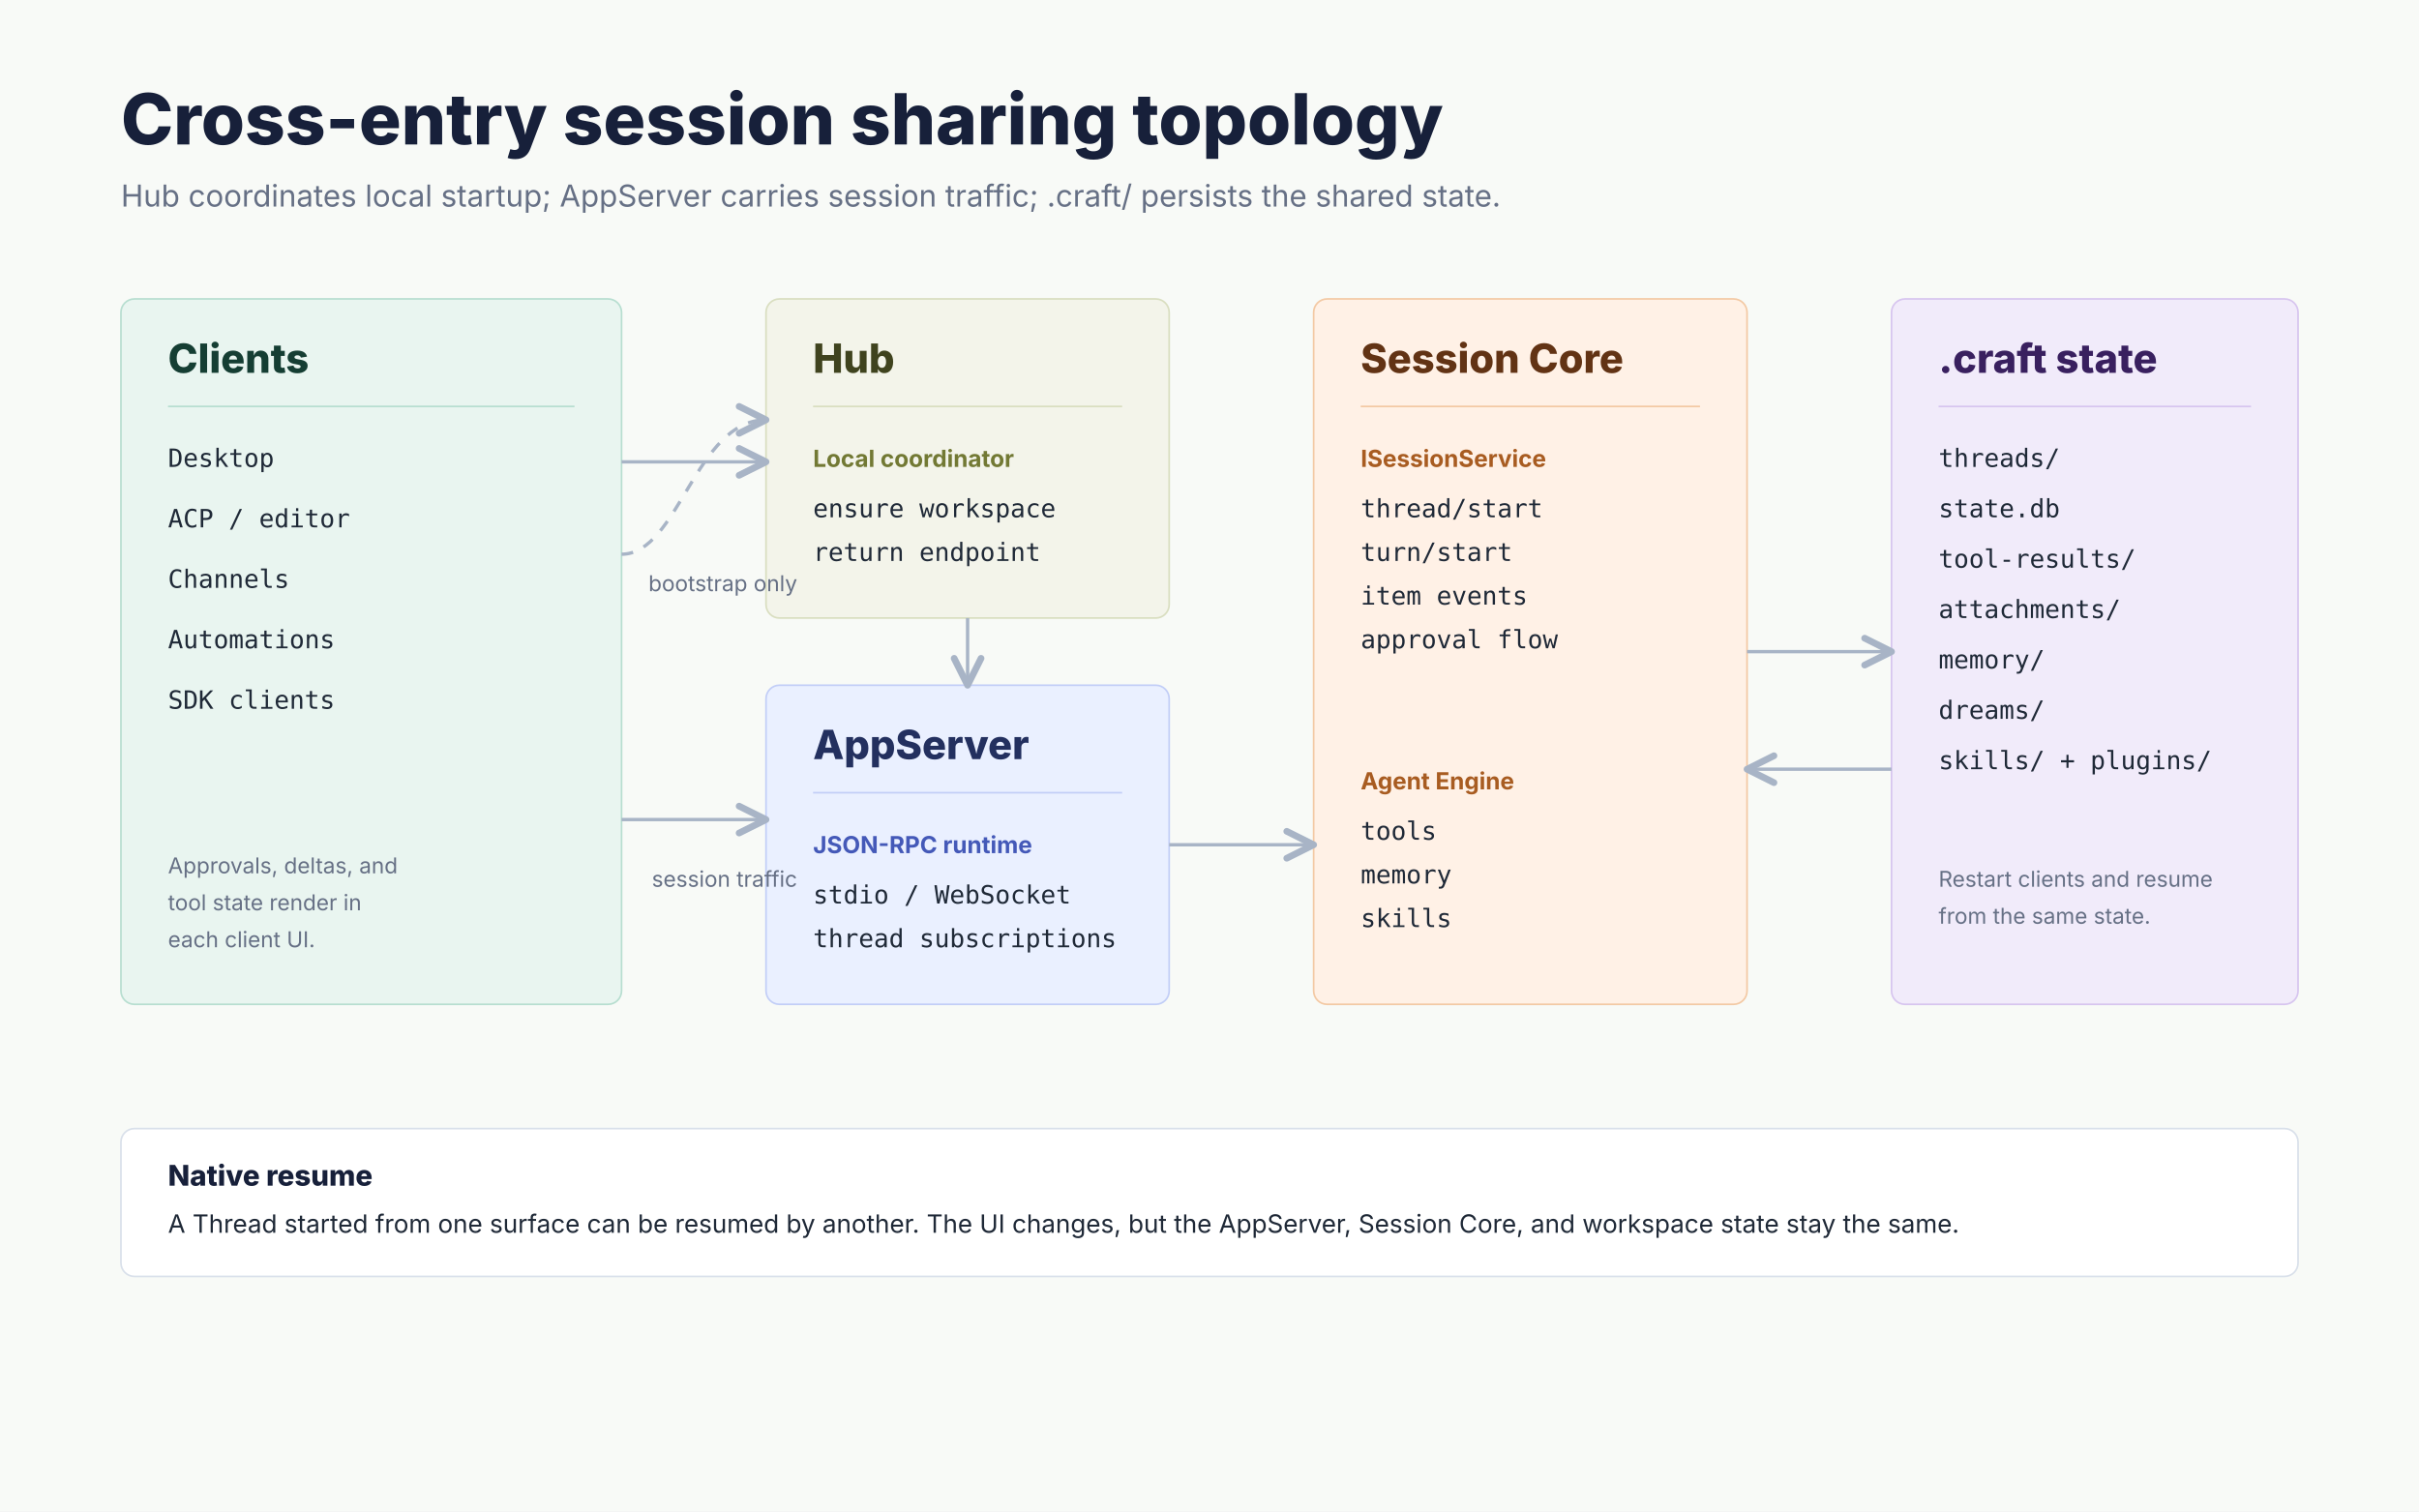
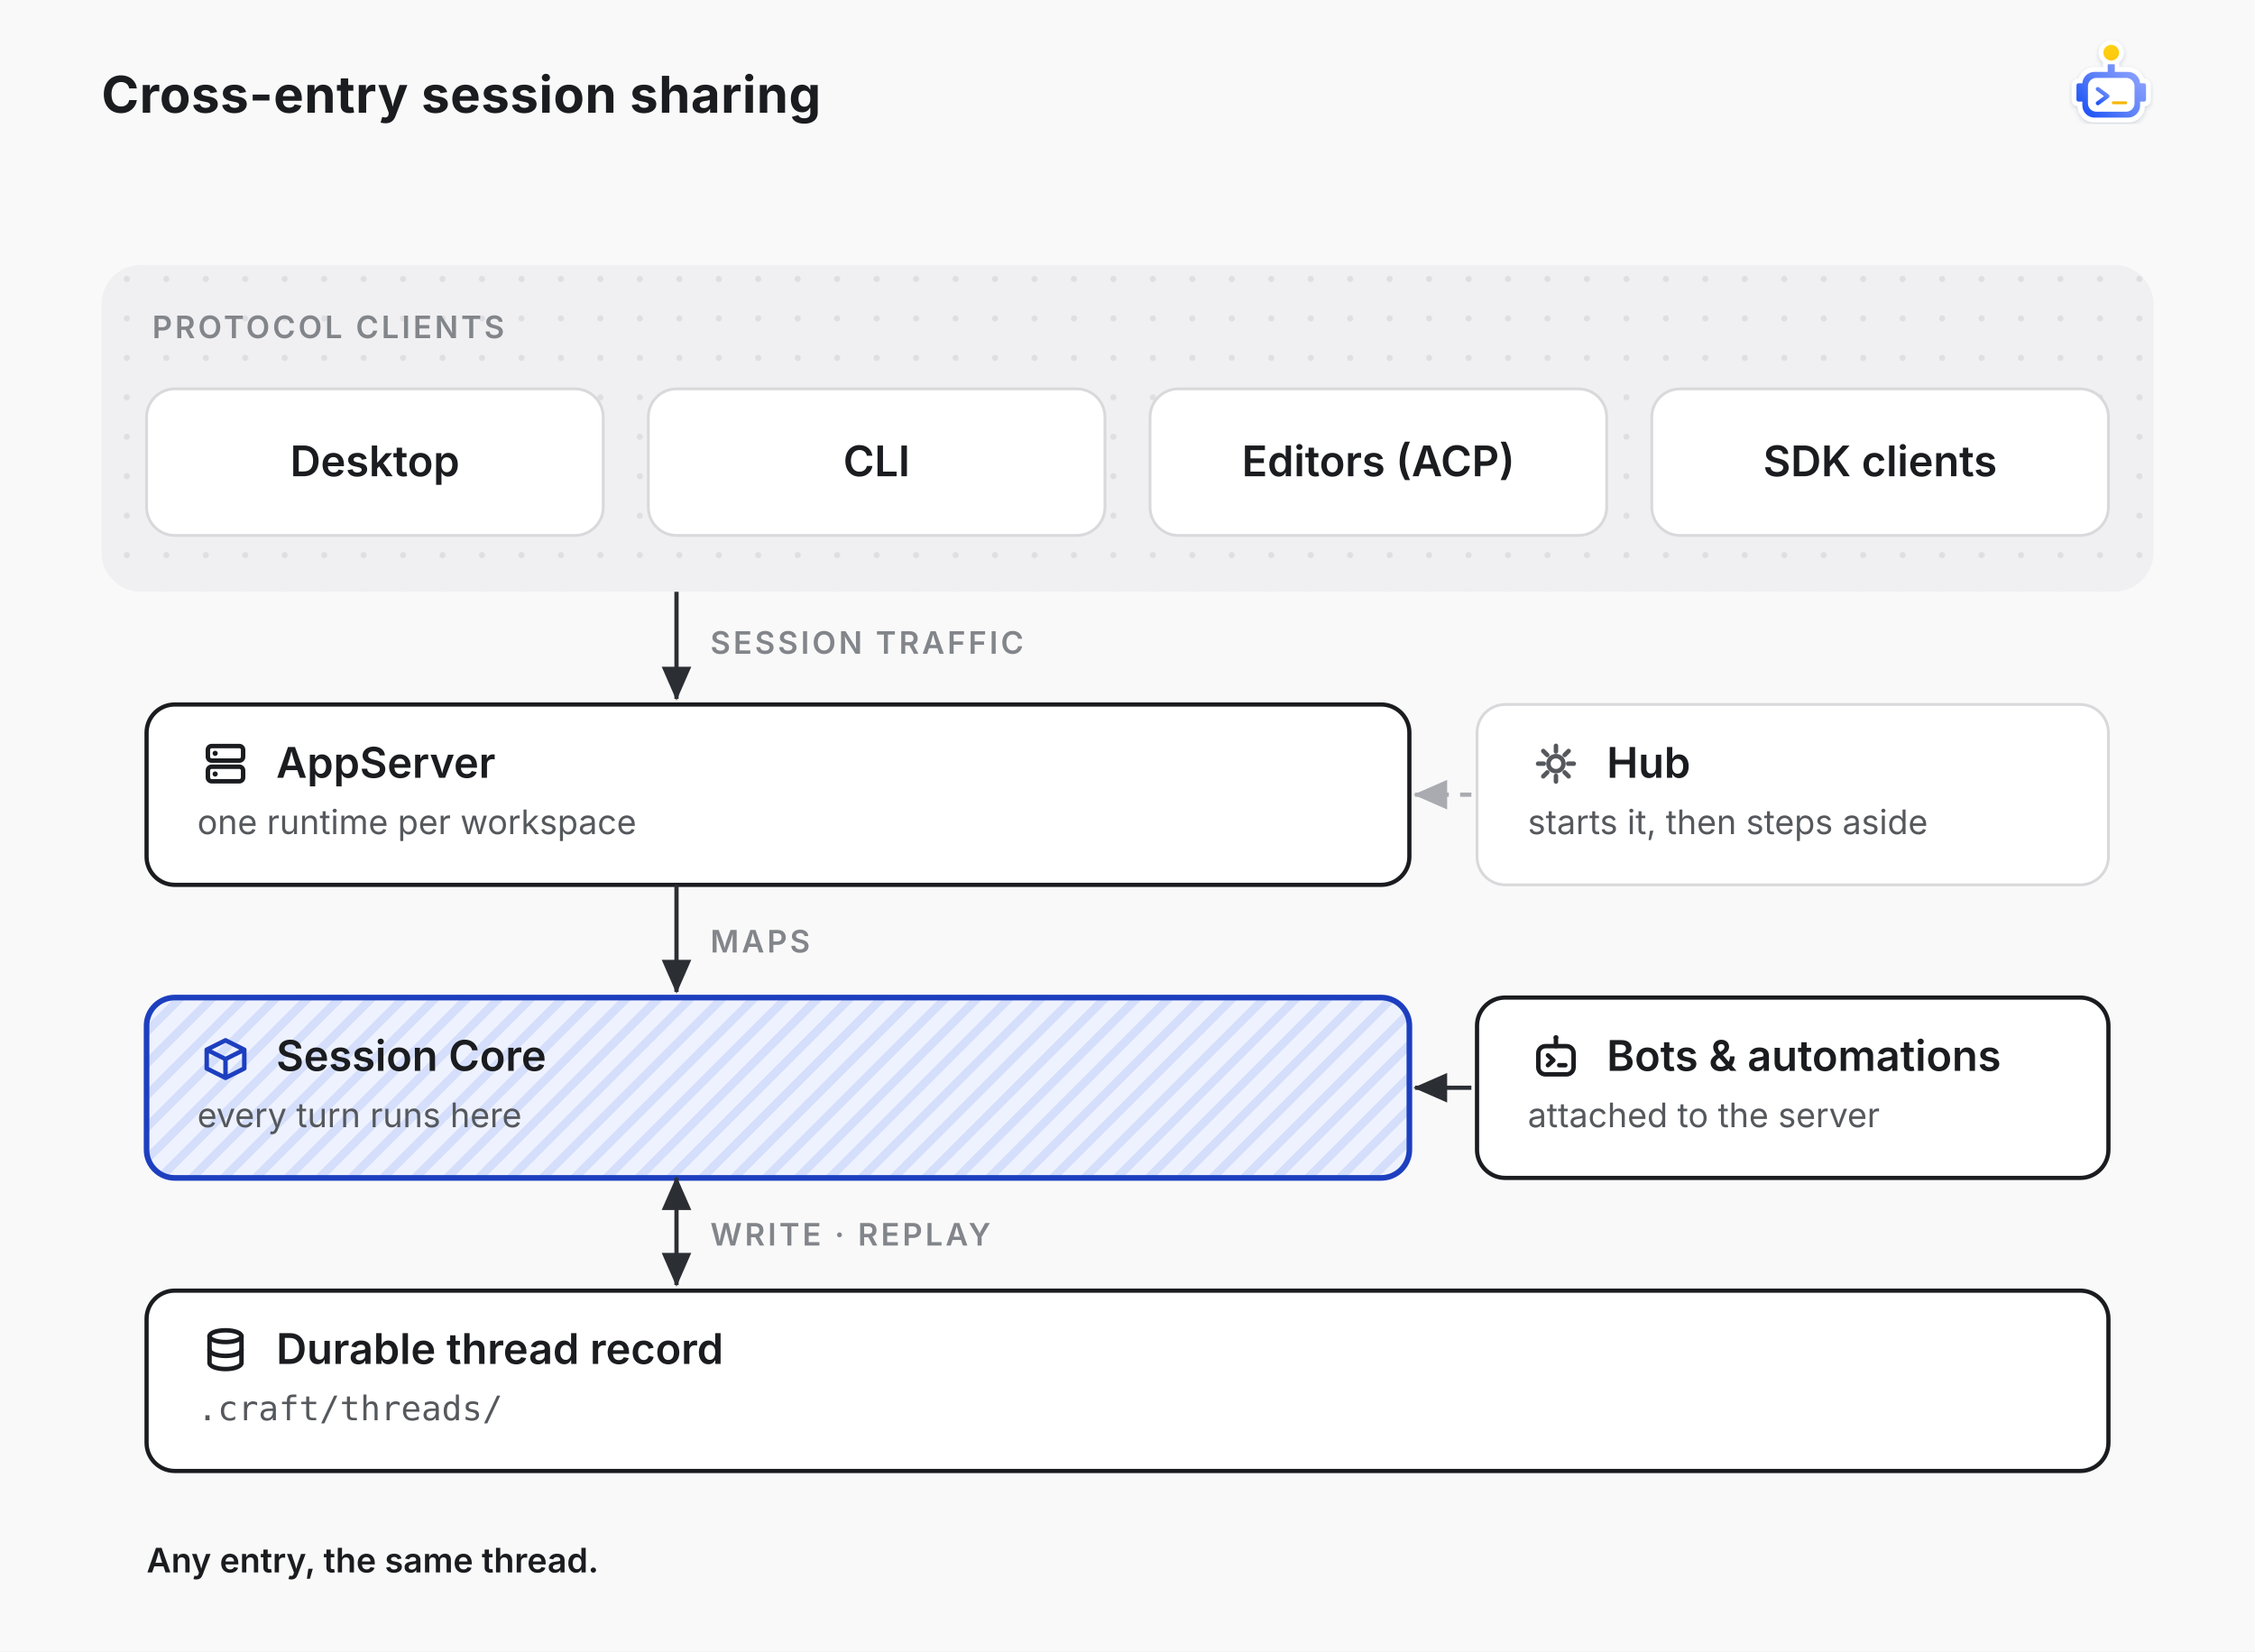
- <svg xmlns="http://www.w3.org/2000/svg" width="1440" height="900" viewBox="0 0 1440 900" fill="none" role="img" aria-labelledby="title desc">
-   <style>
-     text { font-family: Inter, ui-sans-serif, system-ui, -apple-system, BlinkMacSystemFont, "Segoe UI", sans-serif; letter-spacing: 0; }
-     .title { fill: #17203A; font-size: 42px; font-weight: 760; }
-     .subtitle { fill: #667085; font-size: 18px; }
-     .cardTitle { font-size: 24px; font-weight: 760; }
-     .label { font-size: 14px; font-weight: 720; }
-     .body { fill: #1F2937; font-size: 15px; }
-     .mono { fill: #1F2937; font-size: 15px; font-family: "Cascadia Mono", ui-monospace, SFMono-Regular, Menlo, monospace; }
-     .muted { fill: #667085; font-size: 13px; }
-   </style>
+ <svg xmlns="http://www.w3.org/2000/svg" width="800" height="586" viewBox="0 0 800 586" role="img" aria-label="DotCraft cross-entry session sharing: Desktop, CLI, ACP editors, and SDK clients talk to one AppServer per workspace, which Hub starts before stepping aside. Bots and automations attach to that same server instead of connecting as clients. Every entry maps onto the same Session Core, which writes and replays one durable thread record under .craft/threads/.">
  <defs>
-     <marker id="arrow" markerWidth="12" markerHeight="12" refX="10" refY="6" orient="auto">
-       <path d="M2 2L10 6L2 10" fill="none" stroke="#A8B4C6" stroke-width="2" stroke-linecap="round" stroke-linejoin="round" />
+     <marker id="a" markerWidth="9" markerHeight="9" refX="7.6" refY="4.5" orient="auto-start-reverse">
+       <path d="M0 1L8 4.5L0 8Z" fill="#2b2e33" />
    </marker>
-     <marker id="dashArrow" markerWidth="12" markerHeight="12" refX="10" refY="6" orient="auto">
-       <path d="M2 2L10 6L2 10" fill="none" stroke="#A8B4C6" stroke-width="2" stroke-linecap="round" stroke-linejoin="round" />
+     <marker id="b" markerWidth="9" markerHeight="9" refX="7.6" refY="4.5" orient="auto-start-reverse">
+       <path d="M0 1L8 4.5L0 8Z" fill="#a9abb0" />
    </marker>
+     <pattern id="hat_sshare" width="8" height="8" patternUnits="userSpaceOnUse" patternTransform="rotate(45)">
+       <rect width="8" height="8" fill="#eef2fe" />
+       <rect width="3" height="8" fill="#2d5cf0" opacity="0.13" />
+     </pattern>
+     <pattern id="dots_sshare" width="14" height="14" patternUnits="userSpaceOnUse">
+       <rect width="14" height="14" fill="#f0f0f2" />
+       <circle cx="3" cy="3" r="1.1" fill="#dfdfe3" />
+     </pattern>
+     <style>
+       text{font-family:-apple-system,BlinkMacSystemFont,"Segoe UI","PingFang SC","Hiragino Sans GB","Microsoft YaHei",sans-serif}
+       .dtitle{font-size:18px;font-weight:700;fill:#1a1c1f;letter-spacing:.2px}
+       .eyebrow{font-size:11px;font-weight:600;letter-spacing:.09em;fill:#82858a}
+       .title{font-size:15px;font-weight:600;fill:#1a1c1f}
+       .sub{font-size:13px;font-weight:600;fill:#1a1c1f}
+       .body{font-size:12px;font-weight:400;fill:#55585c}
+       .mono{font-size:12px;font-weight:400;fill:#55585c;font-family:ui-monospace,"SFMono-Regular","Cascadia Code","JetBrains Mono",Menlo,Consolas,monospace}
+       .node{fill:#ffffff;stroke:#1a1c1f;stroke-width:1.5}
+       .accent{fill:url(#hat_sshare);stroke:#1d3fbf;stroke-width:2}
+       .zone{fill:url(#dots_sshare)}
+       .frame{fill:#ffffff;stroke:#1d3fbf;stroke-width:2}
+       .ghost{fill:none;stroke:#d9d9dc;stroke-width:1.5;stroke-dasharray:5 4}
+       .link{stroke:#2b2e33;stroke-width:1.5;fill:none;stroke-linejoin:round}
+       .link2{stroke:#a9abb0;stroke-width:1.5;fill:none;stroke-linejoin:round;stroke-dasharray:4 4}
+       .cap{font-size:12px;font-weight:600;fill:#1a1c1f}
+     </style>
  </defs>
-   <rect width="1440" height="900" fill="#F8FAF7" />
-   <text x="72" y="86" class="title">Cross-entry session sharing topology</text>
-   <text x="72" y="123" class="subtitle">Hub coordinates local startup; AppServer carries session traffic; .craft/ persists the shared state.</text>
-   <g transform="translate(72 178)">
-     <rect x="0" y="0" width="298" height="420" rx="8" fill="#E9F5F0" stroke="#B7DED0" />
-     <text x="28" y="44" class="cardTitle" fill="#153E33">Clients</text>
-     <line x1="28" y1="64" x2="270" y2="64" stroke="#B7DED0" />
-     <text x="28" y="100" class="mono">Desktop</text>
-     <text x="28" y="136" class="mono">ACP / editor</text>
-     <text x="28" y="172" class="mono">Channels</text>
-     <text x="28" y="208" class="mono">Automations</text>
-     <text x="28" y="244" class="mono">SDK clients</text>
-     <text x="28" y="342" class="muted">Approvals, deltas, and</text>
-     <text x="28" y="364" class="muted">tool state render in</text>
-     <text x="28" y="386" class="muted">each client UI.</text>
-   </g>
-   <g transform="translate(456 178)">
-     <rect x="0" y="0" width="240" height="190" rx="8" fill="#F3F4EA" stroke="#D9DEC0" />
-     <text x="28" y="44" class="cardTitle" fill="#3F431E">Hub</text>
-     <line x1="28" y1="64" x2="212" y2="64" stroke="#D9DEC0" />
-     <text x="28" y="100" class="label" fill="#727934">Local coordinator</text>
-     <text x="28" y="130" class="mono">ensure workspace</text>
-     <text x="28" y="156" class="mono">return endpoint</text>
-   </g>
-   <g transform="translate(456 408)">
-     <rect x="0" y="0" width="240" height="190" rx="8" fill="#EAF0FF" stroke="#C2CEF7" />
-     <text x="28" y="44" class="cardTitle" fill="#23305F">AppServer</text>
-     <line x1="28" y1="64" x2="212" y2="64" stroke="#C2CEF7" />
-     <text x="28" y="100" class="label" fill="#4459B8">JSON-RPC runtime</text>
-     <text x="28" y="130" class="mono">stdio / WebSocket</text>
-     <text x="28" y="156" class="mono">thread subscriptions</text>
-   </g>
-   <g transform="translate(782 178)">
-     <rect x="0" y="0" width="258" height="420" rx="8" fill="#FFF1E6" stroke="#F3C9A4" />
-     <text x="28" y="44" class="cardTitle" fill="#623314">Session Core</text>
-     <line x1="28" y1="64" x2="230" y2="64" stroke="#F3C9A4" />
-     <text x="28" y="100" class="label" fill="#A85C21">ISessionService</text>
-     <text x="28" y="130" class="mono">thread/start</text>
-     <text x="28" y="156" class="mono">turn/start</text>
-     <text x="28" y="182" class="mono">item events</text>
-     <text x="28" y="208" class="mono">approval flow</text>
-     <text x="28" y="292" class="label" fill="#A85C21">Agent Engine</text>
-     <text x="28" y="322" class="mono">tools</text>
-     <text x="28" y="348" class="mono">memory</text>
-     <text x="28" y="374" class="mono">skills</text>
-   </g>
-   <g transform="translate(1126 178)">
-     <rect x="0" y="0" width="242" height="420" rx="8" fill="#F1EBFA" stroke="#D7C5EF" />
-     <text x="28" y="44" class="cardTitle" fill="#39205F">.craft state</text>
-     <line x1="28" y1="64" x2="214" y2="64" stroke="#D7C5EF" />
-     <text x="28" y="100" class="mono">threads/</text>
-     <text x="28" y="130" class="mono">state.db</text>
-     <text x="28" y="160" class="mono">tool-results/</text>
-     <text x="28" y="190" class="mono">attachments/</text>
-     <text x="28" y="220" class="mono">memory/</text>
-     <text x="28" y="250" class="mono">dreams/</text>
-     <text x="28" y="280" class="mono">skills/ + plugins/</text>
-     <text x="28" y="350" class="muted">Restart clients and resume</text>
-     <text x="28" y="372" class="muted">from the same state.</text>
-   </g>
-   <path d="M370 275H456" stroke="#A8B4C6" stroke-width="2" marker-end="url(#arrow)" />
-   <path d="M576 368V408" stroke="#A8B4C6" stroke-width="2" marker-end="url(#arrow)" />
-   <path d="M370 488H456" stroke="#A8B4C6" stroke-width="2" marker-end="url(#arrow)" />
-   <path d="M696 503H782" stroke="#A8B4C6" stroke-width="2" marker-end="url(#arrow)" />
-   <path d="M1040 388H1126" stroke="#A8B4C6" stroke-width="2" marker-end="url(#arrow)" />
-   <path d="M1126 458H1040" stroke="#A8B4C6" stroke-width="2" marker-end="url(#arrow)" />
-   <path d="M370 330C404 330 414 250 456 250" stroke="#A8B4C6" stroke-width="2" stroke-dasharray="7 7" marker-end="url(#dashArrow)" />
-   <text x="386" y="352" fill="#667085" font-size="13">bootstrap only</text>
-   <text x="388" y="528" fill="#667085" font-size="13">session traffic</text>
-   <g transform="translate(72 672)">
-     <rect x="0" y="0" width="1296" height="88" rx="8" fill="#FFFFFF" stroke="#D9E0EA" />
-     <text x="28" y="34" fill="#17203A" font-size="17" font-weight="760">Native resume</text>
-     <text x="28" y="62" class="body">A Thread started from one surface can be resumed by another. The UI changes, but the AppServer, Session Core, and workspace state stay the same.</text>
+   <rect width="800" height="586" fill="#f9f9f9" />
+   <text x="36" y="40" class="dtitle">Cross-entry session sharing</text>
+   <svg x="734" y="14" width="30" height="30" viewBox="0 0 1024 1024" fill="none">
+     <defs>
+       <linearGradient id="lb_sshare" x1="279" y1="766" x2="736" y2="334" gradientUnits="userSpaceOnUse">
+         <stop offset="0" stop-color="#2458f7" />
+         <stop offset=".46" stop-color="#5f82f7" />
+         <stop offset="1" stop-color="#8fa5ff" />
+       </linearGradient>
+       <linearGradient id="lm_sshare" x1="380" y1="696" x2="492" y2="557" gradientUnits="userSpaceOnUse">
+         <stop offset="0" stop-color="#2257f5" />
+         <stop offset=".55" stop-color="#577df7" />
+         <stop offset="1" stop-color="#8ca2ff" />
+       </linearGradient>
+       <linearGradient id="ly_sshare" x1="481" y1="174" x2="617" y2="713" gradientUnits="userSpaceOnUse">
+         <stop offset="0" stop-color="#ffcf11" />
+         <stop offset="1" stop-color="#f6b500" />
+       </linearGradient>
+       <filter id="ls_sshare" x="-12%" y="-12%" width="124%" height="124%">
+         <feDropShadow dx="0" dy="18" stdDeviation="24" flood-color="#0b3d62" flood-opacity=".18" />
+       </filter>
+     </defs>
+     <g transform="translate(512 528) scale(1.3) translate(-512 -512)">
+       <g filter="url(#ls_sshare)">
+         <rect x="201" y="365" width="622" height="513" rx="151" fill="#fff" />
+         <rect x="145" y="472" width="136" height="256" rx="58" fill="#fff" />
+         <rect x="743" y="472" width="136" height="256" rx="58" fill="#fff" />
+         <rect x="438" y="270" width="148" height="182" rx="2" fill="#fff" />
+         <circle cx="512" cy="229" r="116" fill="#fff" />
+       </g>
+       <rect x="243" y="408" width="538" height="426" rx="113" fill="url(#lb_sshare)" />
+       <rect x="188" y="514" width="90" height="171" rx="19" fill="url(#lb_sshare)" />
+       <rect x="746" y="514" width="90" height="171" rx="19" fill="url(#lb_sshare)" />
+       <rect x="479" y="337" width="66" height="119" rx="6" fill="url(#lb_sshare)" />
+       <rect x="295" y="464" width="434" height="315" rx="78" fill="#fff" />
+       <circle cx="512" cy="229" r="73" fill="url(#ly_sshare)" />
+       <path d="M387 568 477 634 387 700" stroke="url(#lm_sshare)" stroke-width="38" stroke-linecap="round" stroke-linejoin="round" />
+       <path d="M531 696h116" stroke="url(#ly_sshare)" stroke-width="27" stroke-linecap="round" />
+     </g>
+   </svg>
+   <g transform="translate(0,54)">
+     <rect x="36" y="40" width="728" height="116" rx="14" class="zone" />
+     <text x="54" y="66" class="eyebrow">PROTOCOL CLIENTS</text>
+     <rect x="52" y="84" width="162" height="52" rx="10" fill="#ffffff" stroke="#d9d9dc" stroke-width="1" />
+     <text x="133" y="115" class="title" text-anchor="middle">Desktop</text>
+     <rect x="230" y="84" width="162" height="52" rx="10" fill="#ffffff" stroke="#d9d9dc" stroke-width="1" />
+     <text x="311" y="115" class="title" text-anchor="middle">CLI</text>
+     <rect x="408" y="84" width="162" height="52" rx="10" fill="#ffffff" stroke="#d9d9dc" stroke-width="1" />
+     <text x="489" y="115" class="title" text-anchor="middle">Editors (ACP)</text>
+     <rect x="586" y="84" width="162" height="52" rx="10" fill="#ffffff" stroke="#d9d9dc" stroke-width="1" />
+     <text x="667" y="115" class="title" text-anchor="middle">SDK clients</text>
+     <path d="M240 156 V194" class="link" marker-end="url(#a)" />
+     <text x="252" y="178" class="eyebrow">SESSION TRAFFIC</text>
+     <rect x="52" y="196" width="448" height="64" rx="10" class="node" />
+     <g transform="translate(70,207) scale(0.8333)" fill="none" stroke="#1a1c1f" stroke-width="1.9" stroke-linecap="round" stroke-linejoin="round">
+       <rect x="4.5" y="4.5" width="15" height="6.2" rx="1.6" />
+       <rect x="4.5" y="13.3" width="15" height="6.2" rx="1.6" />
+       <circle cx="7.6" cy="7.6" r="1.1" fill="#1a1c1f" stroke="none" />
+       <circle cx="7.6" cy="16.4" r="1.1" fill="#1a1c1f" stroke="none" />
+     </g>
+     <text x="98" y="222" class="title">AppServer</text>
+     <text x="70" y="242" class="body">one runtime per workspace</text>
+     <rect x="524" y="196" width="224" height="64" rx="10" fill="#ffffff" stroke="#d9d9dc" stroke-width="1" />
+     <g transform="translate(542,207) scale(0.8333)" fill="none" stroke="#55585c" stroke-width="1.9" stroke-linecap="round" stroke-linejoin="round">
+       <circle cx="12" cy="12" r="3.2" />
+       <path d="M17.2,12.0 L19.6,12.0 M15.7,15.7 L17.4,17.4 M12.0,17.2 L12.0,19.6 M8.3,15.7 L6.6,17.4 M6.8,12.0 L4.4,12.0 M8.3,8.3 L6.6,6.6 M12.0,6.8 L12.0,4.4 M15.7,8.3 L17.4,6.6" />
+     </g>
+     <text x="570" y="222" class="title">Hub</text>
+     <text x="542" y="242" class="body">starts it, then steps aside</text>
+     <path d="M522 228 H502" class="link2" marker-end="url(#b)" />
+     <path d="M240 260 V298" class="link" marker-end="url(#a)" />
+     <text x="252" y="284" class="eyebrow">MAPS</text>
+     <rect x="52" y="300" width="448" height="64" rx="10" class="accent" />
+     <g transform="translate(70,311) scale(0.8333)" fill="none" stroke="#1d3fbf" stroke-width="1.9" stroke-linecap="round" stroke-linejoin="round">
+       <path d="M4,9 l8,-4 8,4 v8 l-8,4 -8,-4 z M4,9 l8,4 8,-4 M12,13 v8" />
+     </g>
+     <text x="98" y="326" class="title">Session Core</text>
+     <text x="70" y="346" class="body">every turn runs here</text>
+     <rect x="524" y="300" width="224" height="64" rx="10" class="node" />
+     <g transform="translate(542,311) scale(0.8333)" fill="none" stroke="#1a1c1f" stroke-width="1.9" stroke-linecap="round" stroke-linejoin="round">
+       <rect x="4.5" y="7.5" width="15" height="12" rx="3" />
+       <path d="M12,7.5 V4.9" />
+       <circle cx="12" cy="3.9" r="1.1" fill="#1a1c1f" stroke="none" />
+       <path d="M8.6,11.4 l2.3,2.1 -2.3,2.1 M13.4,15.6 h2.6" />
+     </g>
+     <text x="570" y="326" class="title">Bots &amp; automations</text>
+     <text x="542" y="346" class="body">attached to the server</text>
+     <path d="M522 332 H502" class="link" marker-end="url(#a)" />
+     <path d="M240 364 V402" class="link" marker-start="url(#a)" marker-end="url(#a)" />
+     <text x="252" y="388" class="eyebrow">WRITE · REPLAY</text>
+     <rect x="52" y="404" width="696" height="64" rx="10" class="node" />
+     <g transform="translate(70,415) scale(0.8333)" fill="none" stroke="#1a1c1f" stroke-width="1.9" stroke-linecap="round" stroke-linejoin="round">
+       <ellipse cx="12" cy="6.2" rx="6.8" ry="2.5" />
+       <path d="M5.2,6.2 V17.6 c0,1.4 3,2.6 6.8,2.6 s6.8,-1.2 6.8,-2.6 V6.2" />
+       <path d="M5.2,12 c0,1.4 3,2.6 6.8,2.6 s6.8,-1.2 6.8,-2.6" />
+     </g>
+     <text x="98" y="430" class="title">Durable thread record</text>
+     <text x="70" y="450" class="mono">.craft/threads/</text>
+     <text x="52" y="504" class="cap">Any entry, the same thread.</text>
  </g>
</svg>
